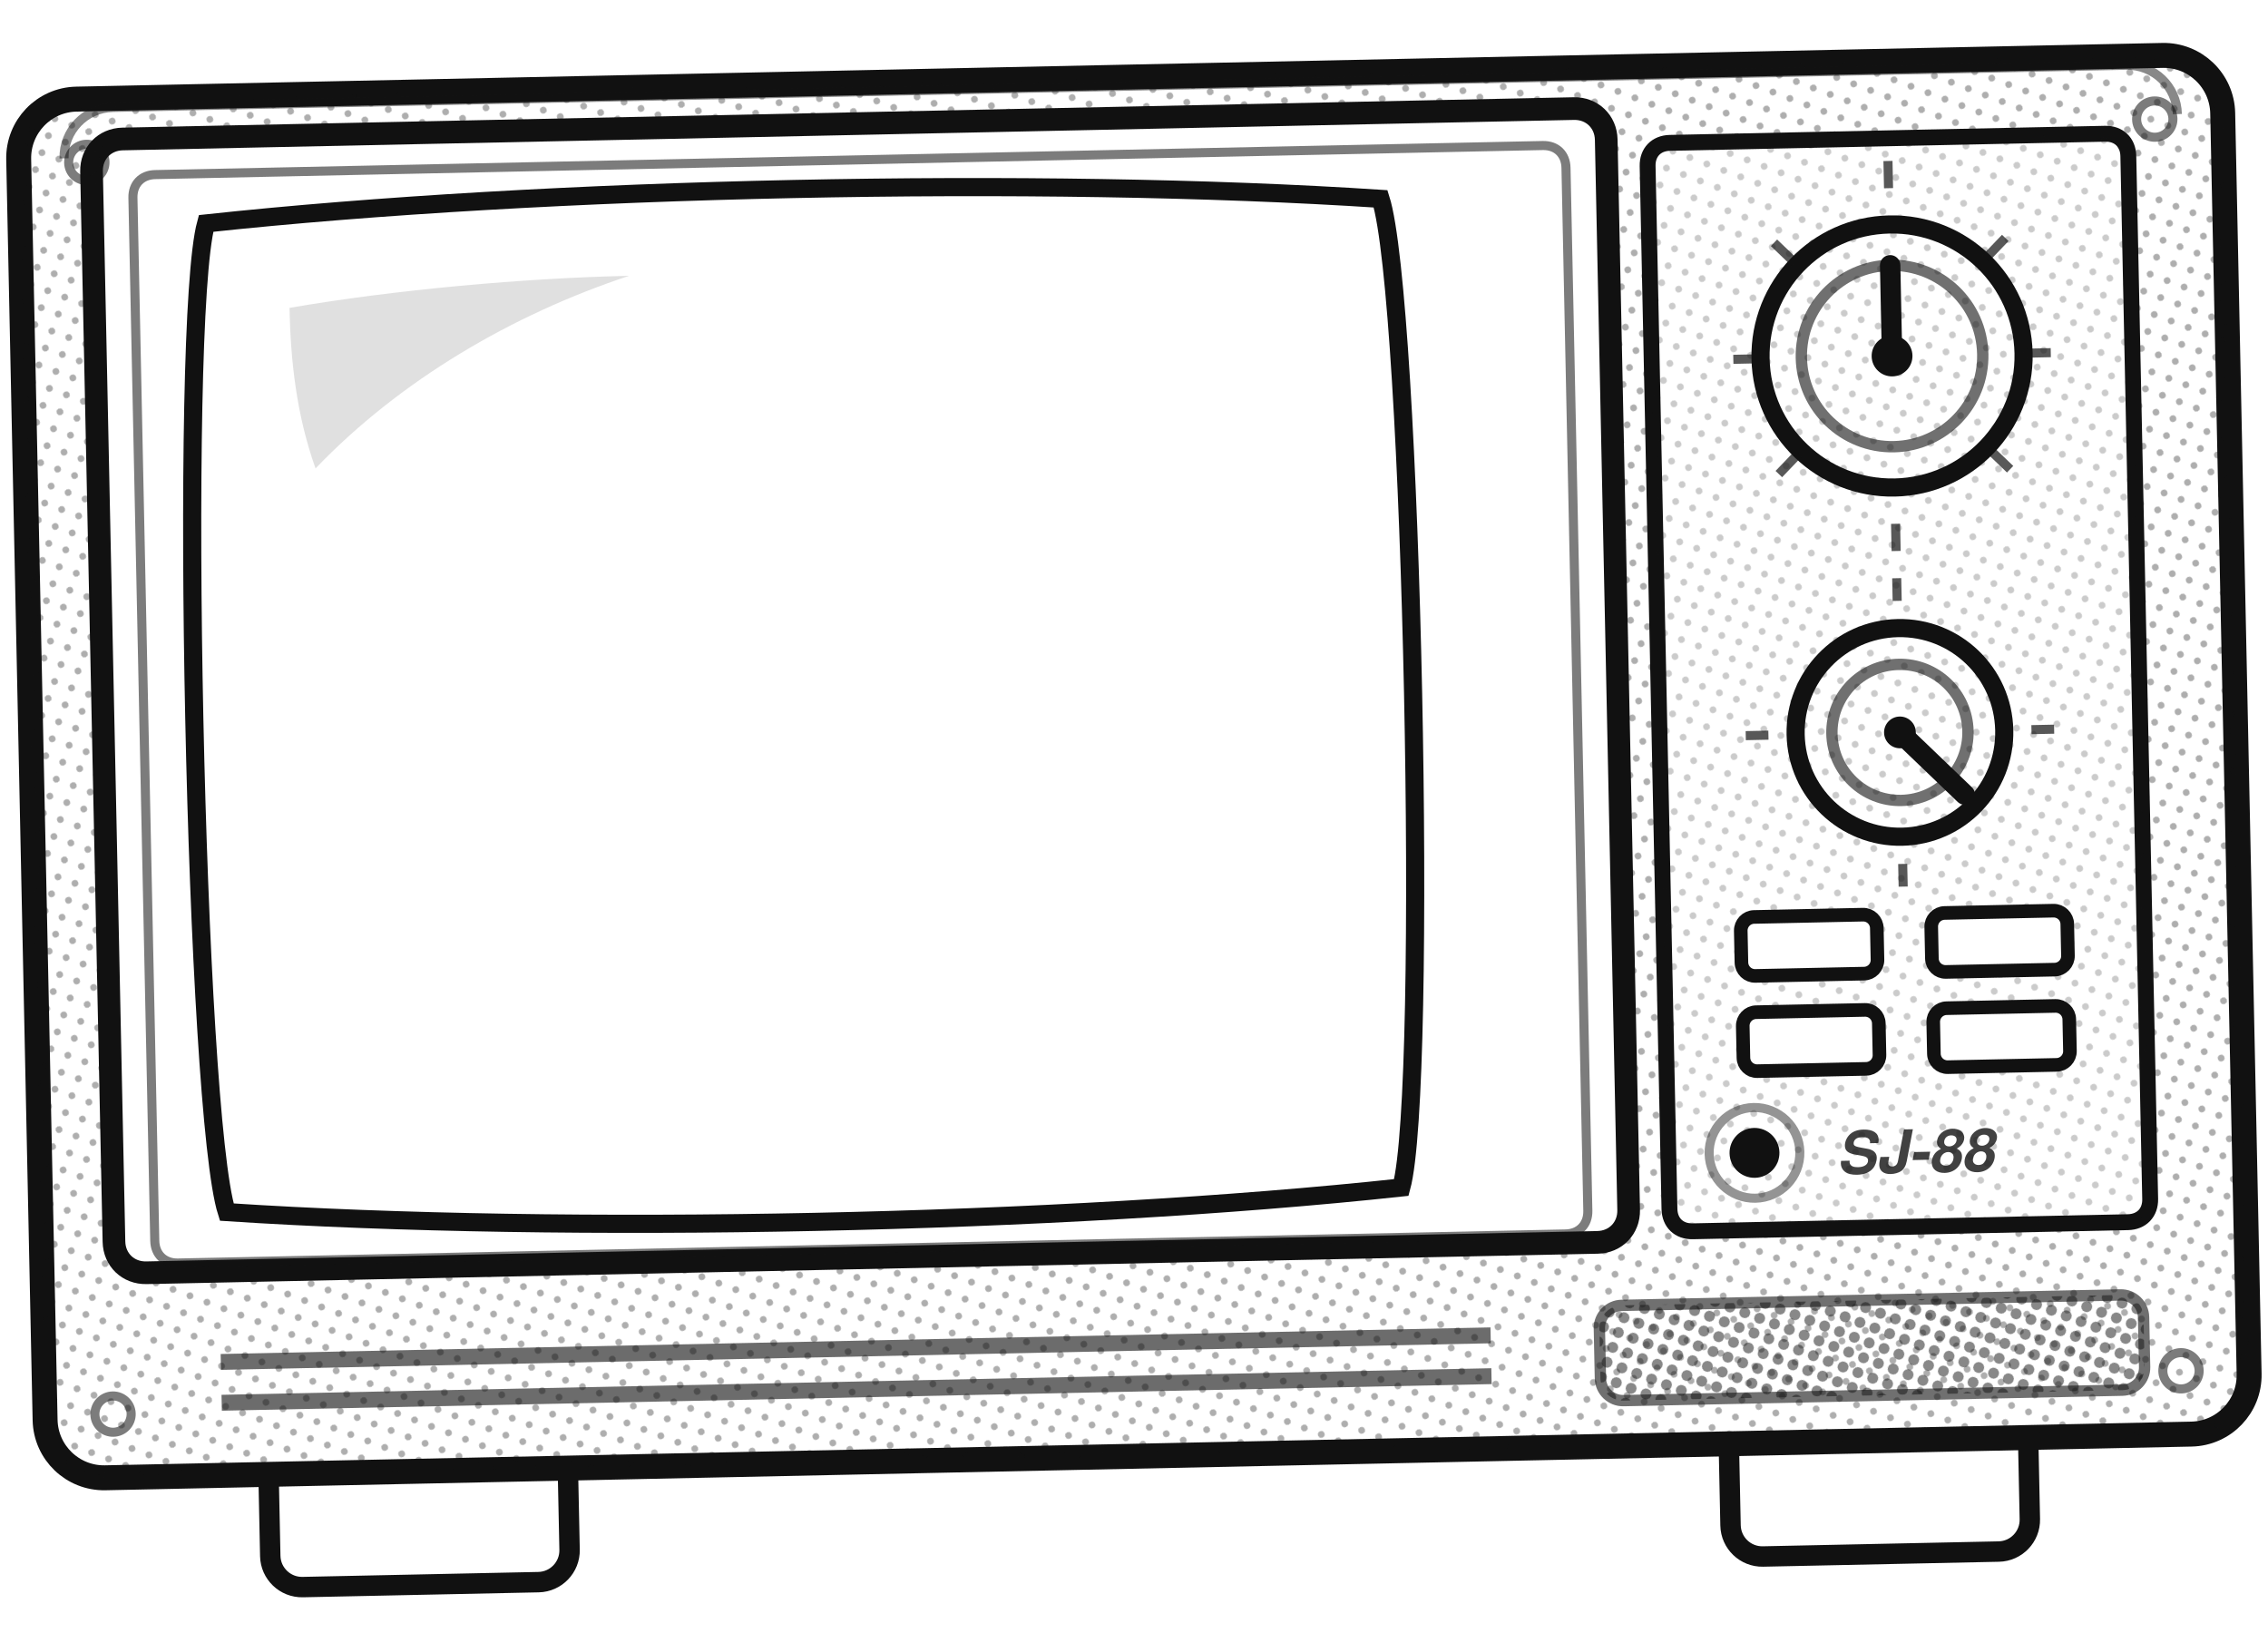
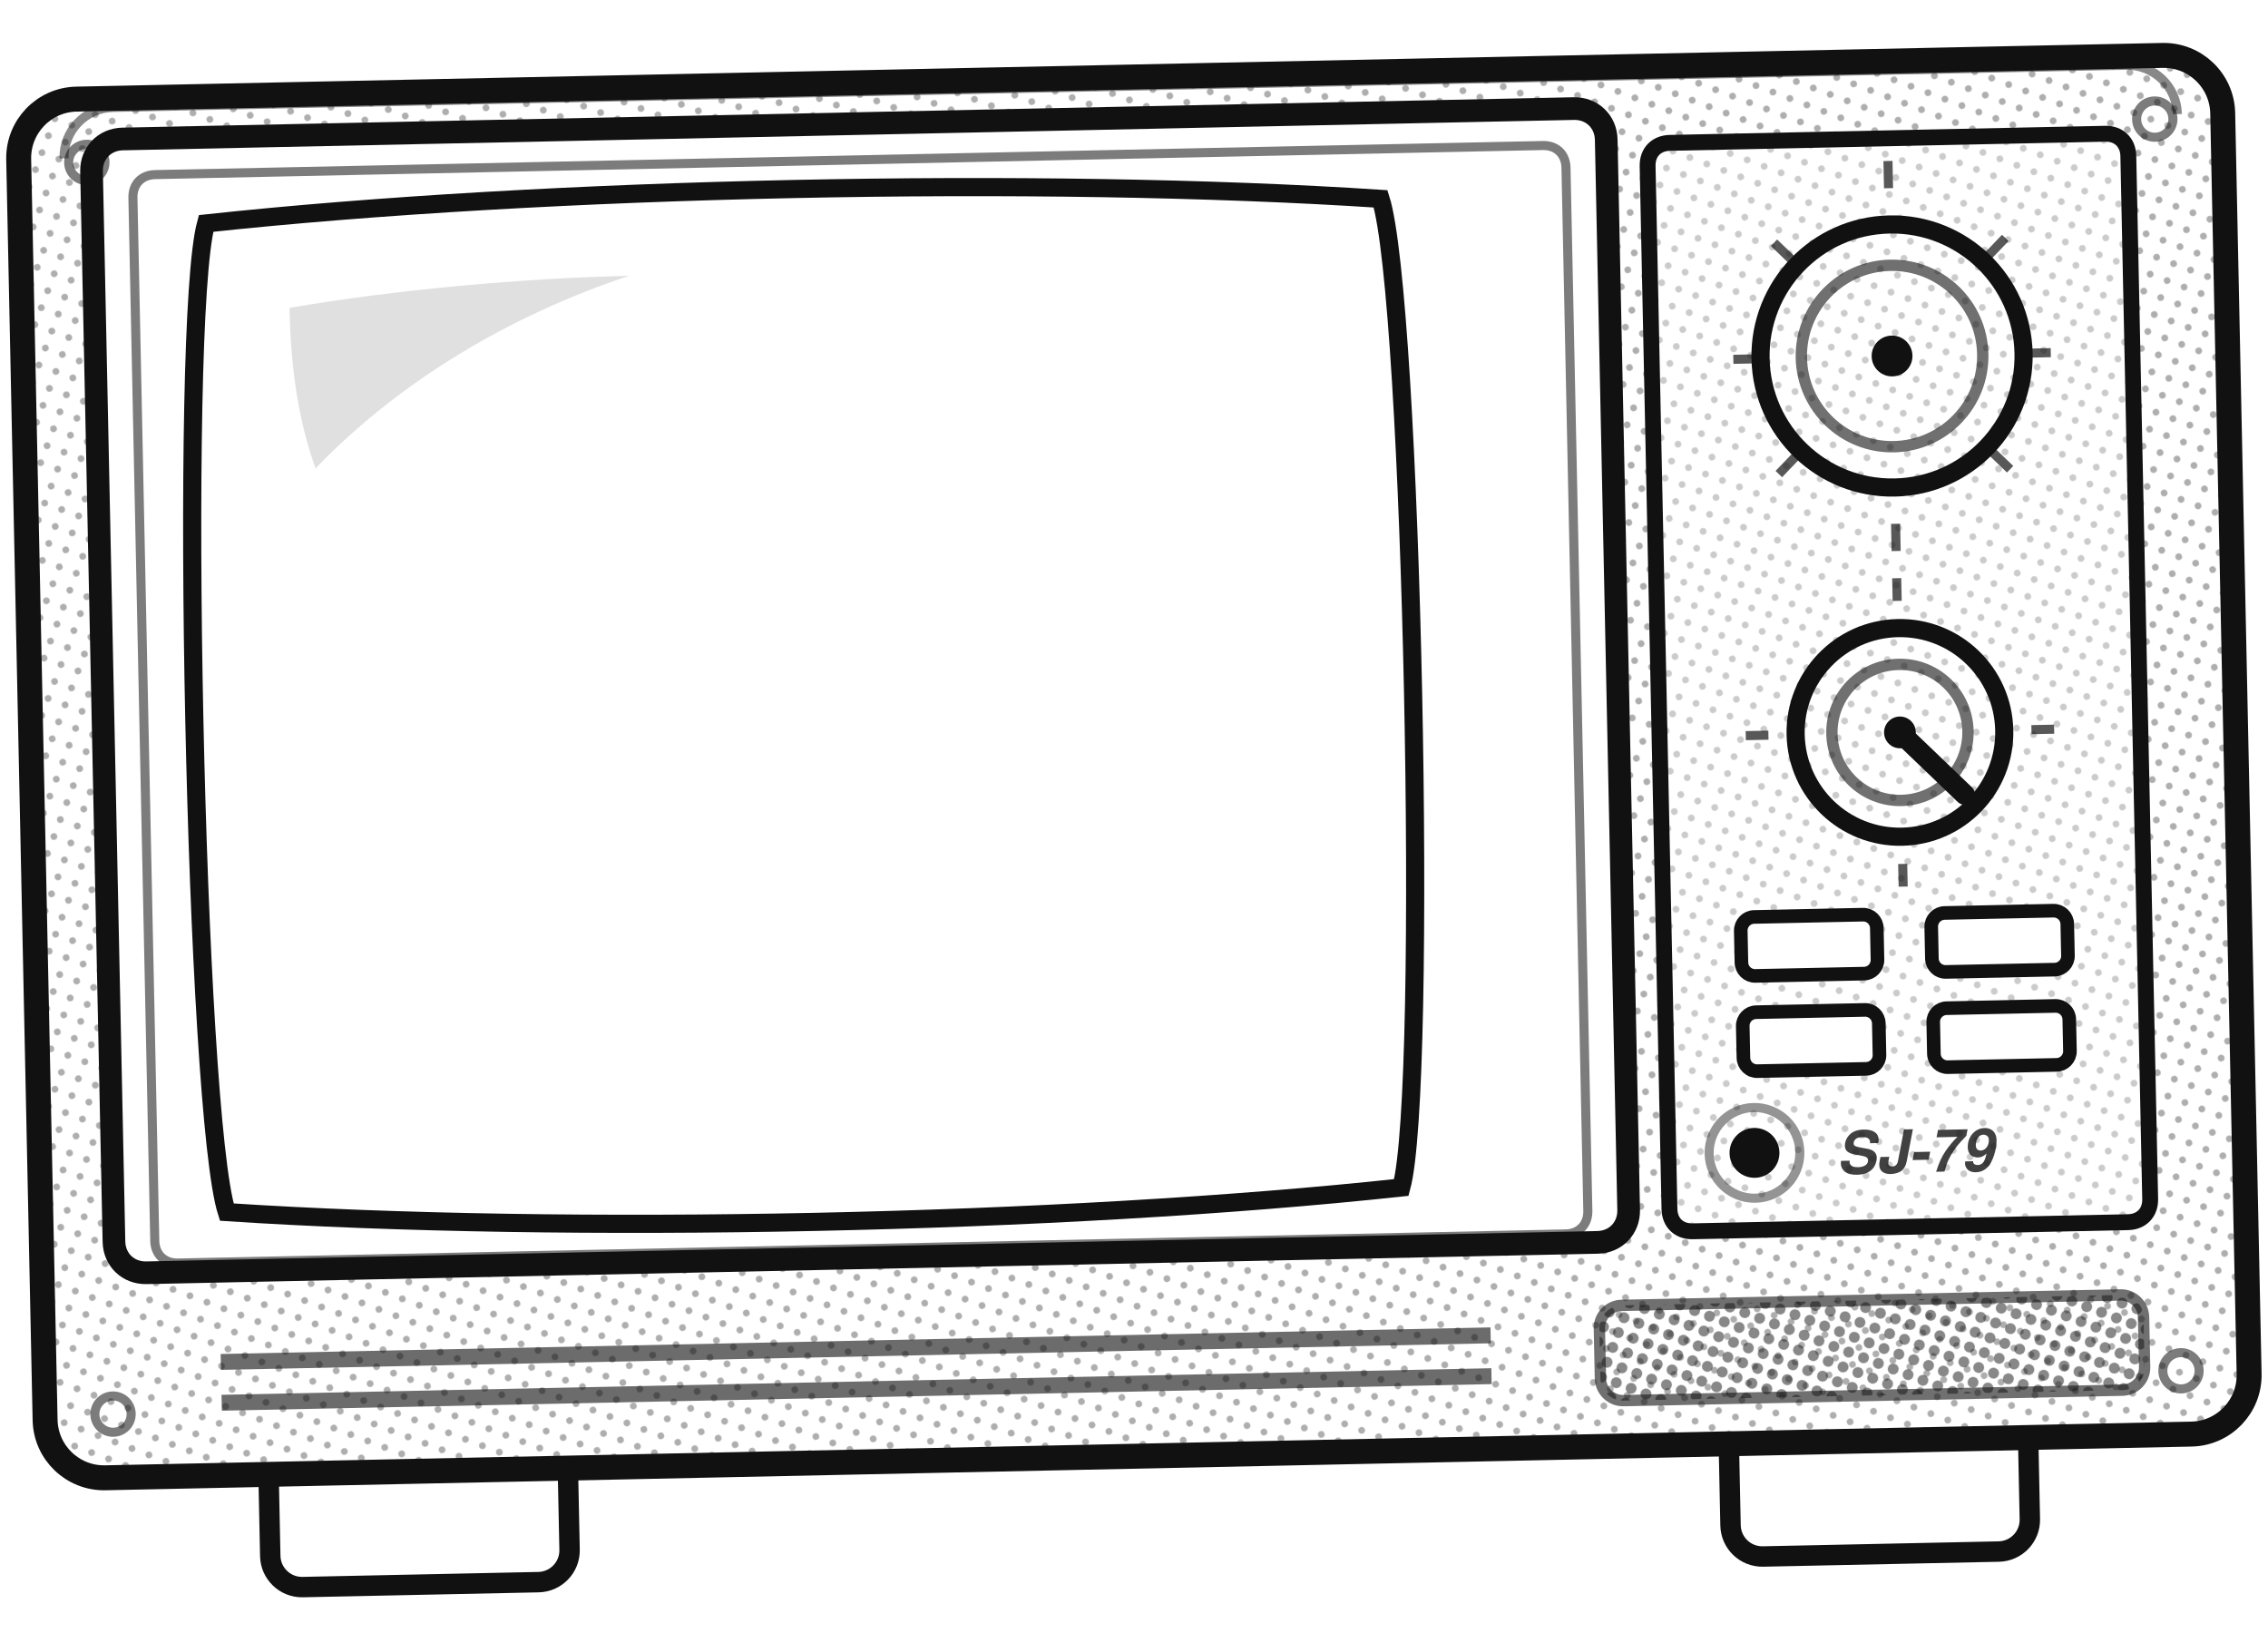
<svg xmlns="http://www.w3.org/2000/svg" width="1000" height="720" viewBox="0 0 1000 720">
  <defs>
    <pattern id="cht" width="8" height="8" patternUnits="userSpaceOnUse" patternTransform="rotate(22)">
      <circle cx="4" cy="4" r="1.5" fill="#111" />
    </pattern>
    <pattern id="chd" width="7" height="7" patternUnits="userSpaceOnUse" patternTransform="rotate(22)">
      <circle cx="3.5" cy="3.5" r="2.4" fill="#111" />
    </pattern>
  </defs>
  <rect width="1000" height="720" fill="#fff" />
  <g transform="translate(500 340) rotate(-1.2) translate(-500 -340)">
    <path d="M112 636h132v42a14 14 0 0 1-14 14h-104a14 14 0 0 1-14-14z" fill="#fff" stroke="#111" stroke-width="9" />
    <path d="M756 636h132v42a14 14 0 0 1-14 14h-104a14 14 0 0 1-14-14z" fill="#fff" stroke="#111" stroke-width="9" />
    <path d="M40 34h920a26 26 0 0 1 26 26v556a26 26 0 0 1-26 26H40a26 26 0 0 1-26-26V60a26 26 0 0 1 26-26z" fill="#fff" stroke="#111" stroke-width="11" />
    <path d="M40 34h920a26 26 0 0 1 26 26v556a26 26 0 0 1-26 26H40a26 26 0 0 1-26-26V60a26 26 0 0 1 26-26z" fill="url(#cht)" opacity=".34" />
    <path d="M34 60a22 22 0 0 1 22-22h888a22 22 0 0 1 22 22" fill="none" stroke="#111" stroke-width="4" opacity=".5" />
    <path d="M60 52h640c8 0 14 6 14 14v472c0 8-6 14-14 14H60c-8 0-14-6-14-14V66c0-8 6-14 14-14z" fill="#fff" stroke="#111" stroke-width="10" />
    <path d="M74 68h612c6 0 10 4 10 10v460c0 6-4 10-10 10H74c-6 0-10-4-10-10V78c0-6 4-10 10-10z" fill="none" stroke="#111" stroke-width="4" opacity=".55" />
    <path d="M96 90c150-13 368-13 518 0 13 44 13 392 0 436-150 13-368 13-518 0-13-44-13-392 0-436z" fill="#fff" stroke="#111" stroke-width="8" />
    <path d="M132 128c46-7 104-11 150-11-52 16-102 44-140 82-8-24-10-48-10-71z" fill="#111" opacity=".13" />
    <path d="M742 68h192c6 0 10 4 10 10v460c0 6-4 10-10 10H742c-6 0-10-4-10-10V78c0-6 4-10 10-10z" fill="#fff" stroke="#111" stroke-width="7" />
    <path d="M742 68h192c6 0 10 4 10 10v460c0 6-4 10-10 10H742c-6 0-10-4-10-10V78c0-6 4-10 10-10z" fill="url(#cht)" opacity=".22" />
    <g stroke="#111" fill="none">
      <circle cx="838" cy="164" r="58" stroke-width="8" />
      <circle cx="838" cy="164" r="40" stroke-width="5" opacity=".6" />
-       <path d="M838 164l0-40" stroke-width="9" stroke-linecap="round" />
      <g stroke-width="4" opacity=".7">
        <path d="M838 90v-12M896 164h12M838 238v12M780 164h-12" />
        <path d="M880 122l9-9M880 206l9 9M796 206l-9 9M796 122l-9-9" />
      </g>
      <circle cx="838" cy="330" r="46" stroke-width="8" />
      <circle cx="838" cy="330" r="30" stroke-width="5" opacity=".6" />
      <path d="M838 330l28 28" stroke-width="9" stroke-linecap="round" />
      <g stroke-width="4" opacity=".7">
        <path d="M838 272v-10M896 330h10M838 388v10M780 330h-10" />
      </g>
    </g>
    <circle cx="838" cy="164" r="9" fill="#111" />
    <circle cx="838" cy="330" r="7" fill="#111" />
    <g fill="#fff" stroke="#111" stroke-width="6">
      <rect x="766" y="410" width="60" height="26" rx="6" />
      <rect x="850" y="410" width="60" height="26" rx="6" />
      <rect x="766" y="452" width="60" height="26" rx="6" />
      <rect x="850" y="452" width="60" height="26" rx="6" />
    </g>
    <circle cx="770" cy="514" r="11" fill="#111" />
    <circle cx="770" cy="514" r="20" fill="none" stroke="#111" stroke-width="4" opacity=".45" />
    <g font-family="Helvetica, Arial, sans-serif" font-size="26" font-weight="700" font-style="italic" fill="#111" opacity=".8">
-       <text x="806" y="524">SJ-88</text>
+       <text x="806" y="524">SJ-79</text>
    </g>
    <g stroke="#111" stroke-width="7" opacity=".62">
      <path d="M92 592h560M92 610h560" />
    </g>
    <g fill="#111" opacity=".5">
      <rect x="700" y="580" width="240" height="42" rx="10" fill="url(#chd)" />
    </g>
    <rect x="700" y="580" width="240" height="42" rx="10" fill="none" stroke="#111" stroke-width="5" opacity=".6" />
    <g stroke="#111" stroke-width="4" opacity=".55" fill="none">
      <circle cx="44" cy="62" r="8" />
      <circle cx="956" cy="62" r="8" />
      <circle cx="44" cy="614" r="8" />
      <circle cx="956" cy="614" r="8" />
    </g>
  </g>
</svg>
